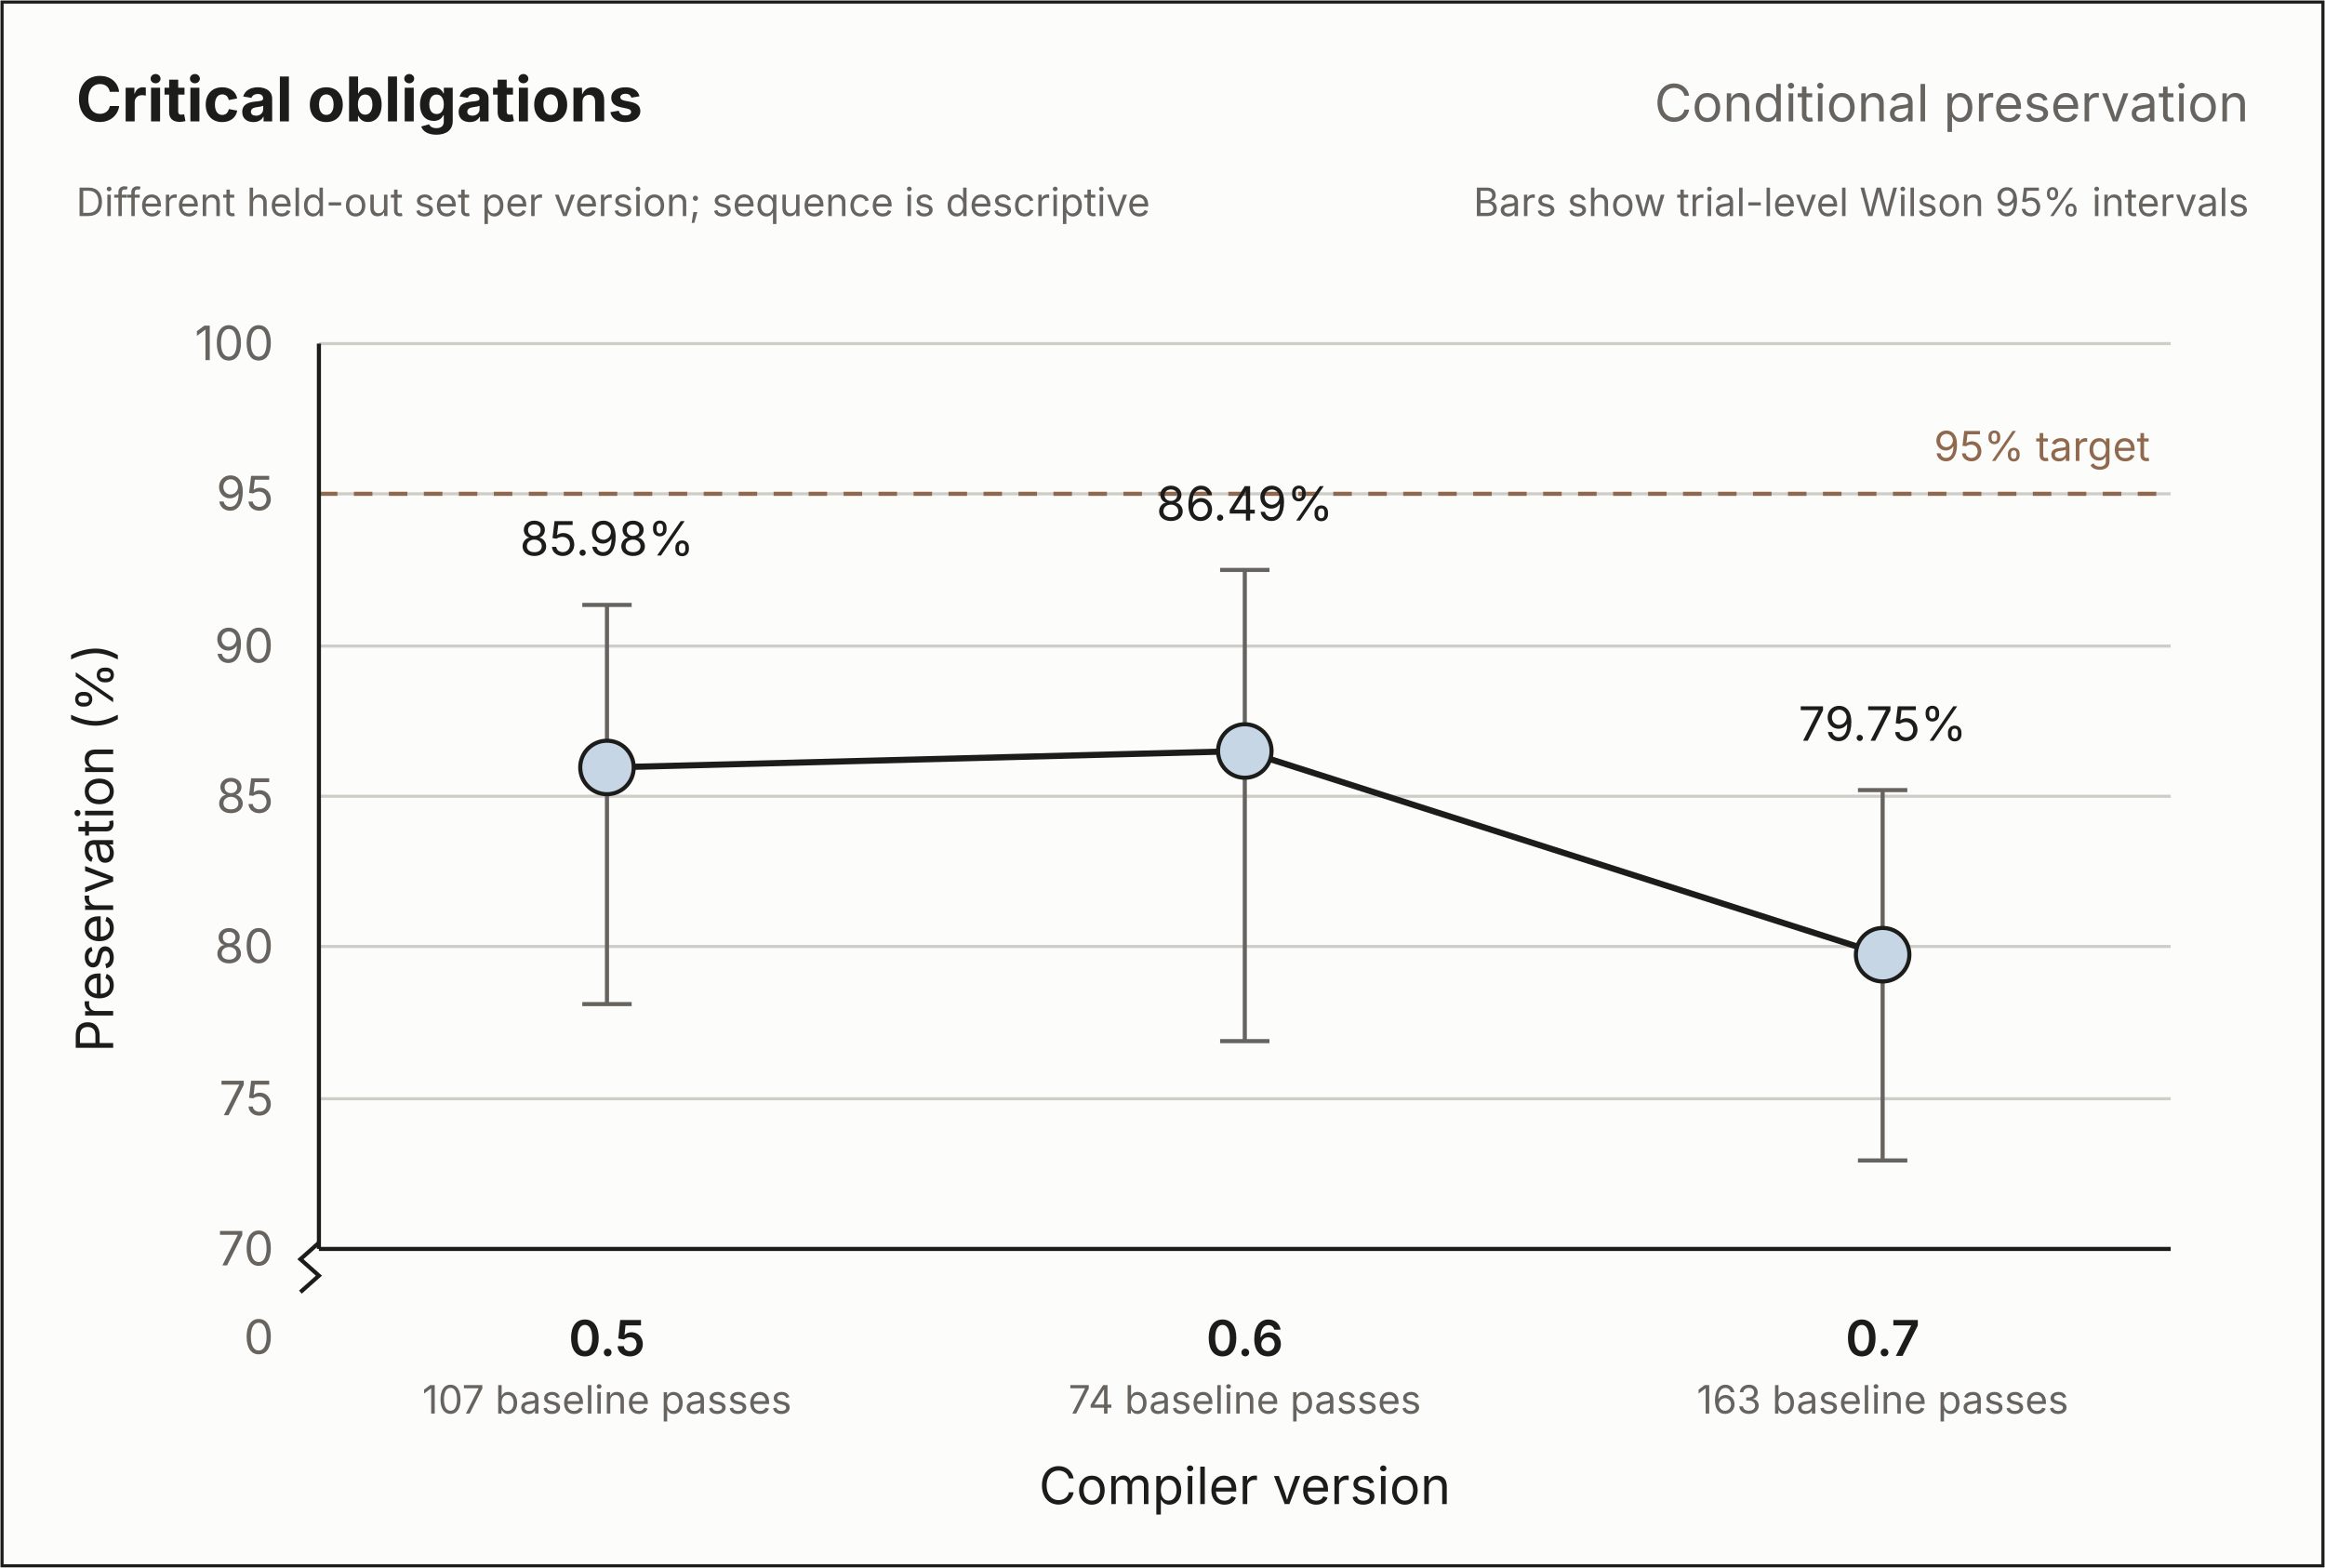
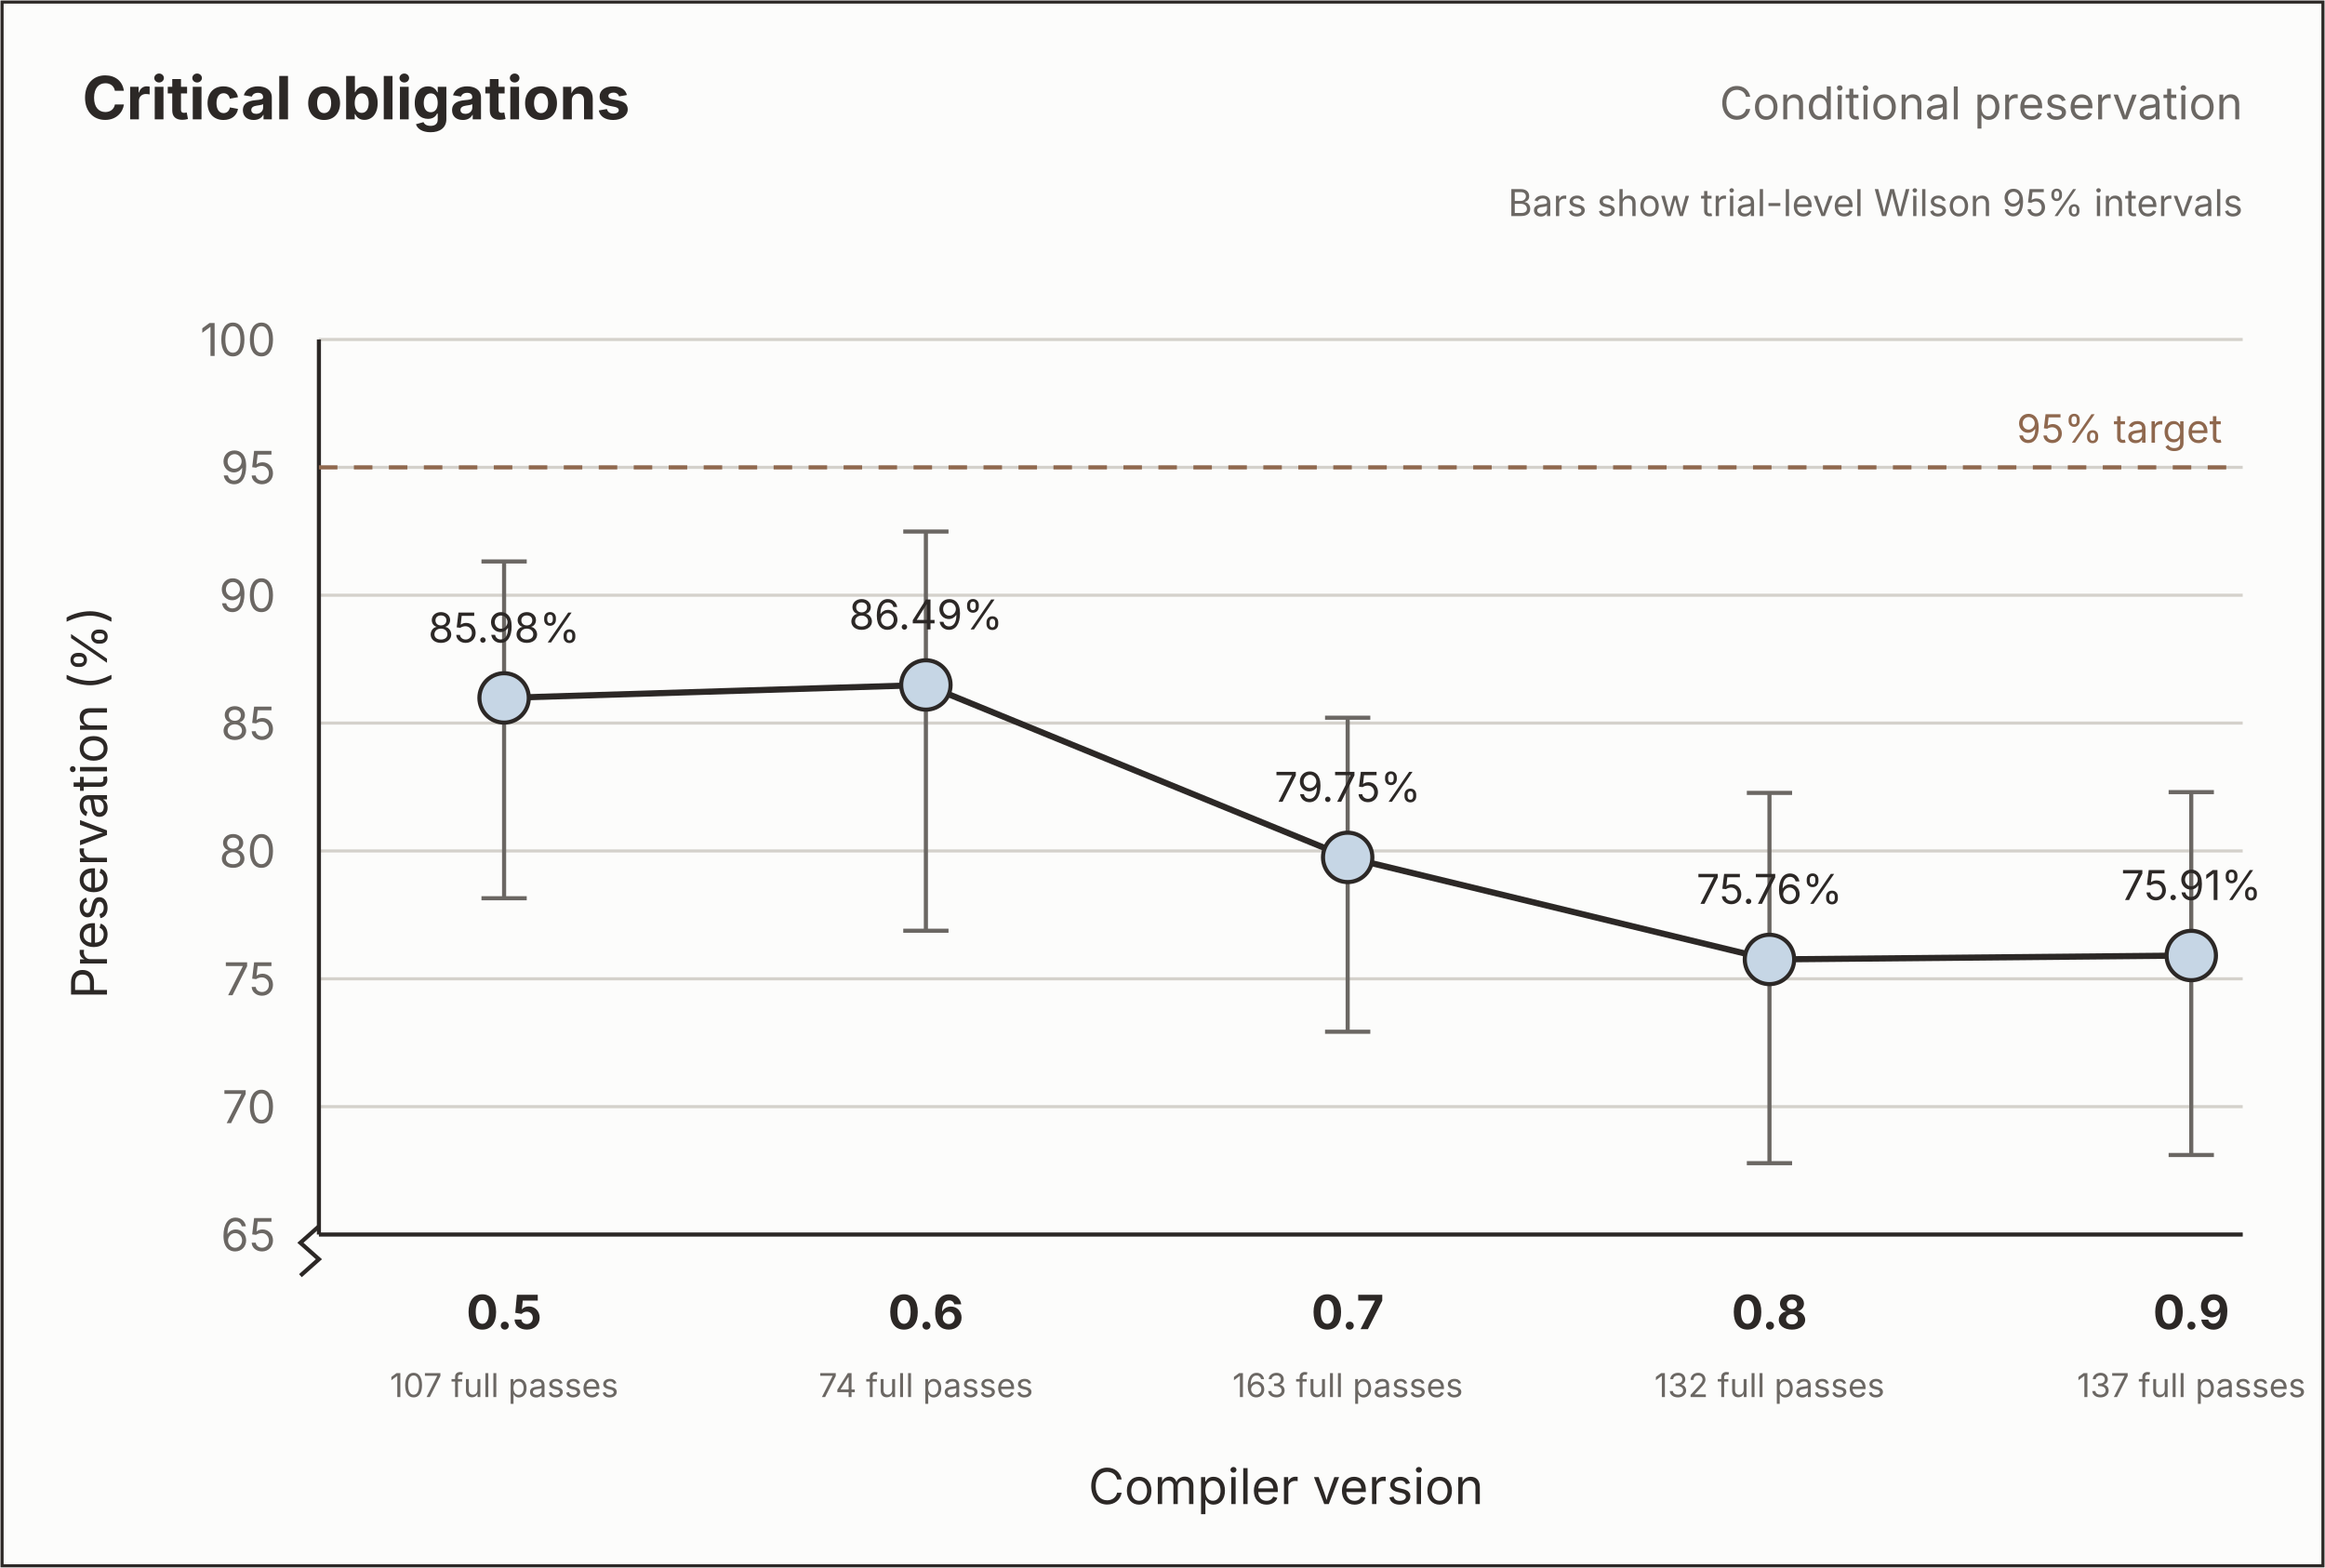
- <svg xmlns="http://www.w3.org/2000/svg" width="1130" height="762" viewBox="35 83 1130 762" role="img" aria-labelledby="title description">
-   <rect x="35" y="83" width="1130" height="762" fill="#fcfcfb" />
-   <g font-family="-apple-system, BlinkMacSystemFont, 'Segoe UI', sans-serif" fill="#1c1c1a">
-     <rect x="36" y="84" width="1128" height="760" fill="none" stroke="#1c1c1a" stroke-width="1.5" />
-     <text x="72" y="142" font-size="30" font-weight="650">Critical obligations</text>
-     <text x="1128" y="142" text-anchor="end" fill="#67645f" font-size="25">Conditional preservation</text>
-     <text x="1128" y="188" text-anchor="end" fill="#67645f" font-size="19">Bars show trial-level Wilson 95% intervals</text>
-     <text x="72" y="188" fill="#67645f" font-size="19">Different held-out set per version; sequence is descriptive</text>
-     <g stroke="#cfcdc7" stroke-width="1.5">
-       <line x1="190" y1="250" x2="1090" y2="250" />
-       <line x1="190" y1="323" x2="1090" y2="323" />
-       <line x1="190" y1="397" x2="1090" y2="397" />
-       <line x1="190" y1="470" x2="1090" y2="470" />
-       <line x1="190" y1="543" x2="1090" y2="543" />
-       <line x1="190" y1="617" x2="1090" y2="617" />
-       <line x1="190" y1="690" x2="1090" y2="690" />
-     </g>
-     <line x1="190" y1="323" x2="1090" y2="323" stroke="#8f684e" stroke-width="2" stroke-dasharray="9 8" />
-     <text x="1080" y="307" text-anchor="end" fill="#8f684e" font-size="20">95% target</text>
-     <g fill="#67645f" font-size="23" text-anchor="end">
-       <text x="168" y="258">100</text>
-       <text x="168" y="331">95</text>
-       <text x="168" y="405">90</text>
-       <text x="168" y="478">85</text>
-       <text x="168" y="551">80</text>
-       <text x="168" y="625">75</text>
-       <text x="168" y="698">70</text>
-       <text x="168" y="741">0</text>
-     </g>
-     <path d="M181 711 l9 -8 l-9 -8 l9 -8" fill="none" stroke="#1c1c1a" stroke-width="2" />
-     <line x1="190" y1="250" x2="190" y2="690" stroke="#1c1c1a" stroke-width="2" />
-     <line x1="190" y1="690" x2="1090" y2="690" stroke="#1c1c1a" stroke-width="2" />
-     <path d="M330 456 L640 448 L950 547" fill="none" stroke="#1c1c1a" stroke-width="3" />
-     <g stroke="#67645f" stroke-width="2">
-       <line x1="330" y1="377" x2="330" y2="571" />
-       <line x1="318" y1="377" x2="342" y2="377" />
-       <line x1="318" y1="571" x2="342" y2="571" />
-       <line x1="640" y1="360" x2="640" y2="589" />
-       <line x1="628" y1="360" x2="652" y2="360" />
-       <line x1="628" y1="589" x2="652" y2="589" />
-       <line x1="950" y1="467" x2="950" y2="647" />
-       <line x1="938" y1="467" x2="962" y2="467" />
-       <line x1="938" y1="647" x2="962" y2="647" />
-     </g>
-     <g fill="#c6d6e5" stroke="#1c1c1a" stroke-width="2">
-       <circle cx="330" cy="456" r="13" />
-       <circle cx="640" cy="448" r="13" />
-       <circle cx="950" cy="547" r="13" />
-     </g>
-     <g font-size="23" text-anchor="middle">
-       <text x="330" y="353">85.98%</text>
-       <text x="640" y="336">86.49%</text>
-       <text x="950" y="443">79.75%</text>
-     </g>
-     <g font-size="24" font-weight="600" text-anchor="middle">
-       <text x="330" y="742">0.5</text>
-       <text x="640" y="742">0.6</text>
-       <text x="950" y="742">0.7</text>
-     </g>
-     <g fill="#67645f" font-size="19" text-anchor="middle">
-       <text x="330" y="770">107 baseline passes</text>
-       <text x="640" y="770">74 baseline passes</text>
-       <text x="950" y="770">163 baseline passes</text>
-     </g>
-     <text x="640" y="814" text-anchor="middle" font-size="25">Compiler version</text>
-     <text x="90" y="495" text-anchor="middle" font-size="25" transform="rotate(-90 90 495)">Preservation (%)</text>
+ <svg xmlns="http://www.w3.org/2000/svg" width="1130" height="762" viewBox="0 0 1130 762" role="img" aria-labelledby="title description">
+   <rect width="1130" height="762" fill="#fcfcfb" />
+   <g font-family="-apple-system, BlinkMacSystemFont, 'Segoe UI', sans-serif" fill="#2c2826">
+     <rect x="1" y="1" width="1128" height="760" fill="none" stroke="#2c2826" stroke-width="1.5" />
+     <text x="40" y="58" font-size="29" font-weight="650">Critical obligations</text>
+     <text x="1090" y="58" text-anchor="end" fill="#6b6763" font-size="22">Conditional preservation</text>
+     <text x="1090" y="105" text-anchor="end" fill="#6b6763" font-size="18">Bars show trial-level Wilson 95% intervals</text>
+     <line x1="155" y1="165" x2="1090" y2="165" stroke="#d4d1cb" stroke-width="1.5" />
+     <text x="134" y="173" text-anchor="end" fill="#6b6763" font-size="22">100</text>
+     <line x1="155" y1="227.143" x2="1090" y2="227.143" stroke="#d4d1cb" stroke-width="1.5" />
+     <text x="134" y="235.143" text-anchor="end" fill="#6b6763" font-size="22">95</text>
+     <line x1="155" y1="289.286" x2="1090" y2="289.286" stroke="#d4d1cb" stroke-width="1.5" />
+     <text x="134" y="297.286" text-anchor="end" fill="#6b6763" font-size="22">90</text>
+     <line x1="155" y1="351.429" x2="1090" y2="351.429" stroke="#d4d1cb" stroke-width="1.5" />
+     <text x="134" y="359.429" text-anchor="end" fill="#6b6763" font-size="22">85</text>
+     <line x1="155" y1="413.571" x2="1090" y2="413.571" stroke="#d4d1cb" stroke-width="1.5" />
+     <text x="134" y="421.571" text-anchor="end" fill="#6b6763" font-size="22">80</text>
+     <line x1="155" y1="475.714" x2="1090" y2="475.714" stroke="#d4d1cb" stroke-width="1.5" />
+     <text x="134" y="483.714" text-anchor="end" fill="#6b6763" font-size="22">75</text>
+     <line x1="155" y1="537.857" x2="1090" y2="537.857" stroke="#d4d1cb" stroke-width="1.5" />
+     <text x="134" y="545.857" text-anchor="end" fill="#6b6763" font-size="22">70</text>
+     <line x1="155" y1="600" x2="1090" y2="600" stroke="#d4d1cb" stroke-width="1.5" />
+     <text x="134" y="608" text-anchor="end" fill="#6b6763" font-size="22">65</text>
+     <line x1="155" y1="165" x2="155" y2="600" stroke="#2c2826" stroke-width="2" />
+     <line x1="155" y1="600" x2="1090" y2="600" stroke="#2c2826" stroke-width="2" />
+     <text x="625" y="731" text-anchor="middle" font-size="24">Compiler version</text>
+     <text x="52" y="390" text-anchor="middle" font-size="24" transform="rotate(-90 52 390)">Preservation (%)</text>
+     <path d="M146 620 l9 -8 l-9 -8 l9 -8" fill="none" stroke="#2c2826" stroke-width="2" />
+     <line x1="155" y1="227.143" x2="1090" y2="227.143" stroke="#8f684e" stroke-width="2" stroke-dasharray="9 8" />
+     <text x="1080" y="215.143" text-anchor="end" fill="#8f684e" font-size="19">95% target</text>
+     <polyline points="245,339.2 450,332.9 655,416.7 860,466.3 1065,464.4" fill="none" stroke="#2c2826" stroke-width="3" />
+     <line x1="245" y1="272.88" x2="245" y2="436.564" stroke="#6b6763" stroke-width="2" />
+     <line x1="234" y1="272.88" x2="256" y2="272.88" stroke="#6b6763" stroke-width="2" />
+     <line x1="234" y1="436.564" x2="256" y2="436.564" stroke="#6b6763" stroke-width="2" />
+     <circle cx="245" cy="339.2" r="12" fill="#c6d6e5" stroke="#2c2826" stroke-width="2" />
+     <text x="245" y="312.249" text-anchor="middle" font-size="20">85.98%</text>
+     <line x1="450" y1="258.339" x2="450" y2="452.349" stroke="#6b6763" stroke-width="2" />
+     <line x1="439" y1="258.339" x2="461" y2="258.339" stroke="#6b6763" stroke-width="2" />
+     <line x1="439" y1="452.349" x2="461" y2="452.349" stroke="#6b6763" stroke-width="2" />
+     <circle cx="450" cy="332.9" r="12" fill="#c6d6e5" stroke="#2c2826" stroke-width="2" />
+     <text x="450" y="305.91" text-anchor="middle" font-size="20">86.49%</text>
+     <line x1="655" y1="348.819" x2="655" y2="501.441" stroke="#6b6763" stroke-width="2" />
+     <line x1="644" y1="348.819" x2="666" y2="348.819" stroke="#6b6763" stroke-width="2" />
+     <line x1="644" y1="501.441" x2="666" y2="501.441" stroke="#6b6763" stroke-width="2" />
+     <circle cx="655" cy="416.7" r="12" fill="#c6d6e5" stroke="#2c2826" stroke-width="2" />
+     <text x="655" y="389.679" text-anchor="middle" font-size="20">79.75%</text>
+     <line x1="860" y1="385.359" x2="860" y2="565.324" stroke="#6b6763" stroke-width="2" />
+     <line x1="849" y1="385.359" x2="871" y2="385.359" stroke="#6b6763" stroke-width="2" />
+     <line x1="849" y1="565.324" x2="871" y2="565.324" stroke="#6b6763" stroke-width="2" />
+     <circle cx="860" cy="466.3" r="12" fill="#c6d6e5" stroke="#2c2826" stroke-width="2" />
+     <text x="860" y="439.269" text-anchor="middle" font-size="20">75.76%</text>
+     <line x1="1065" y1="384.986" x2="1065" y2="561.347" stroke="#6b6763" stroke-width="2" />
+     <line x1="1054" y1="384.986" x2="1076" y2="384.986" stroke="#6b6763" stroke-width="2" />
+     <line x1="1054" y1="561.347" x2="1076" y2="561.347" stroke="#6b6763" stroke-width="2" />
+     <circle cx="1065" cy="464.4" r="12" fill="#c6d6e5" stroke="#2c2826" stroke-width="2" />
+     <text x="1065" y="437.404" text-anchor="middle" font-size="20">75.91%</text>
+     <text x="245" y="646" text-anchor="middle" font-size="23" font-weight="650">0.5</text>
+     <text x="245" y="679" text-anchor="middle" fill="#6b6763" font-size="16">107 full passes</text>
+     <text x="450" y="646" text-anchor="middle" font-size="23" font-weight="650">0.6</text>
+     <text x="450" y="679" text-anchor="middle" fill="#6b6763" font-size="16">74 full passes</text>
+     <text x="655" y="646" text-anchor="middle" font-size="23" font-weight="650">0.7</text>
+     <text x="655" y="679" text-anchor="middle" fill="#6b6763" font-size="16">163 full passes</text>
+     <text x="860" y="646" text-anchor="middle" font-size="23" font-weight="650">0.8</text>
+     <text x="860" y="679" text-anchor="middle" fill="#6b6763" font-size="16">132 full passes</text>
+     <text x="1065" y="646" text-anchor="middle" font-size="23" font-weight="650">0.9</text>
+     <text x="1065" y="679" text-anchor="middle" fill="#6b6763" font-size="16">137 full passes</text>
  </g>
</svg>
